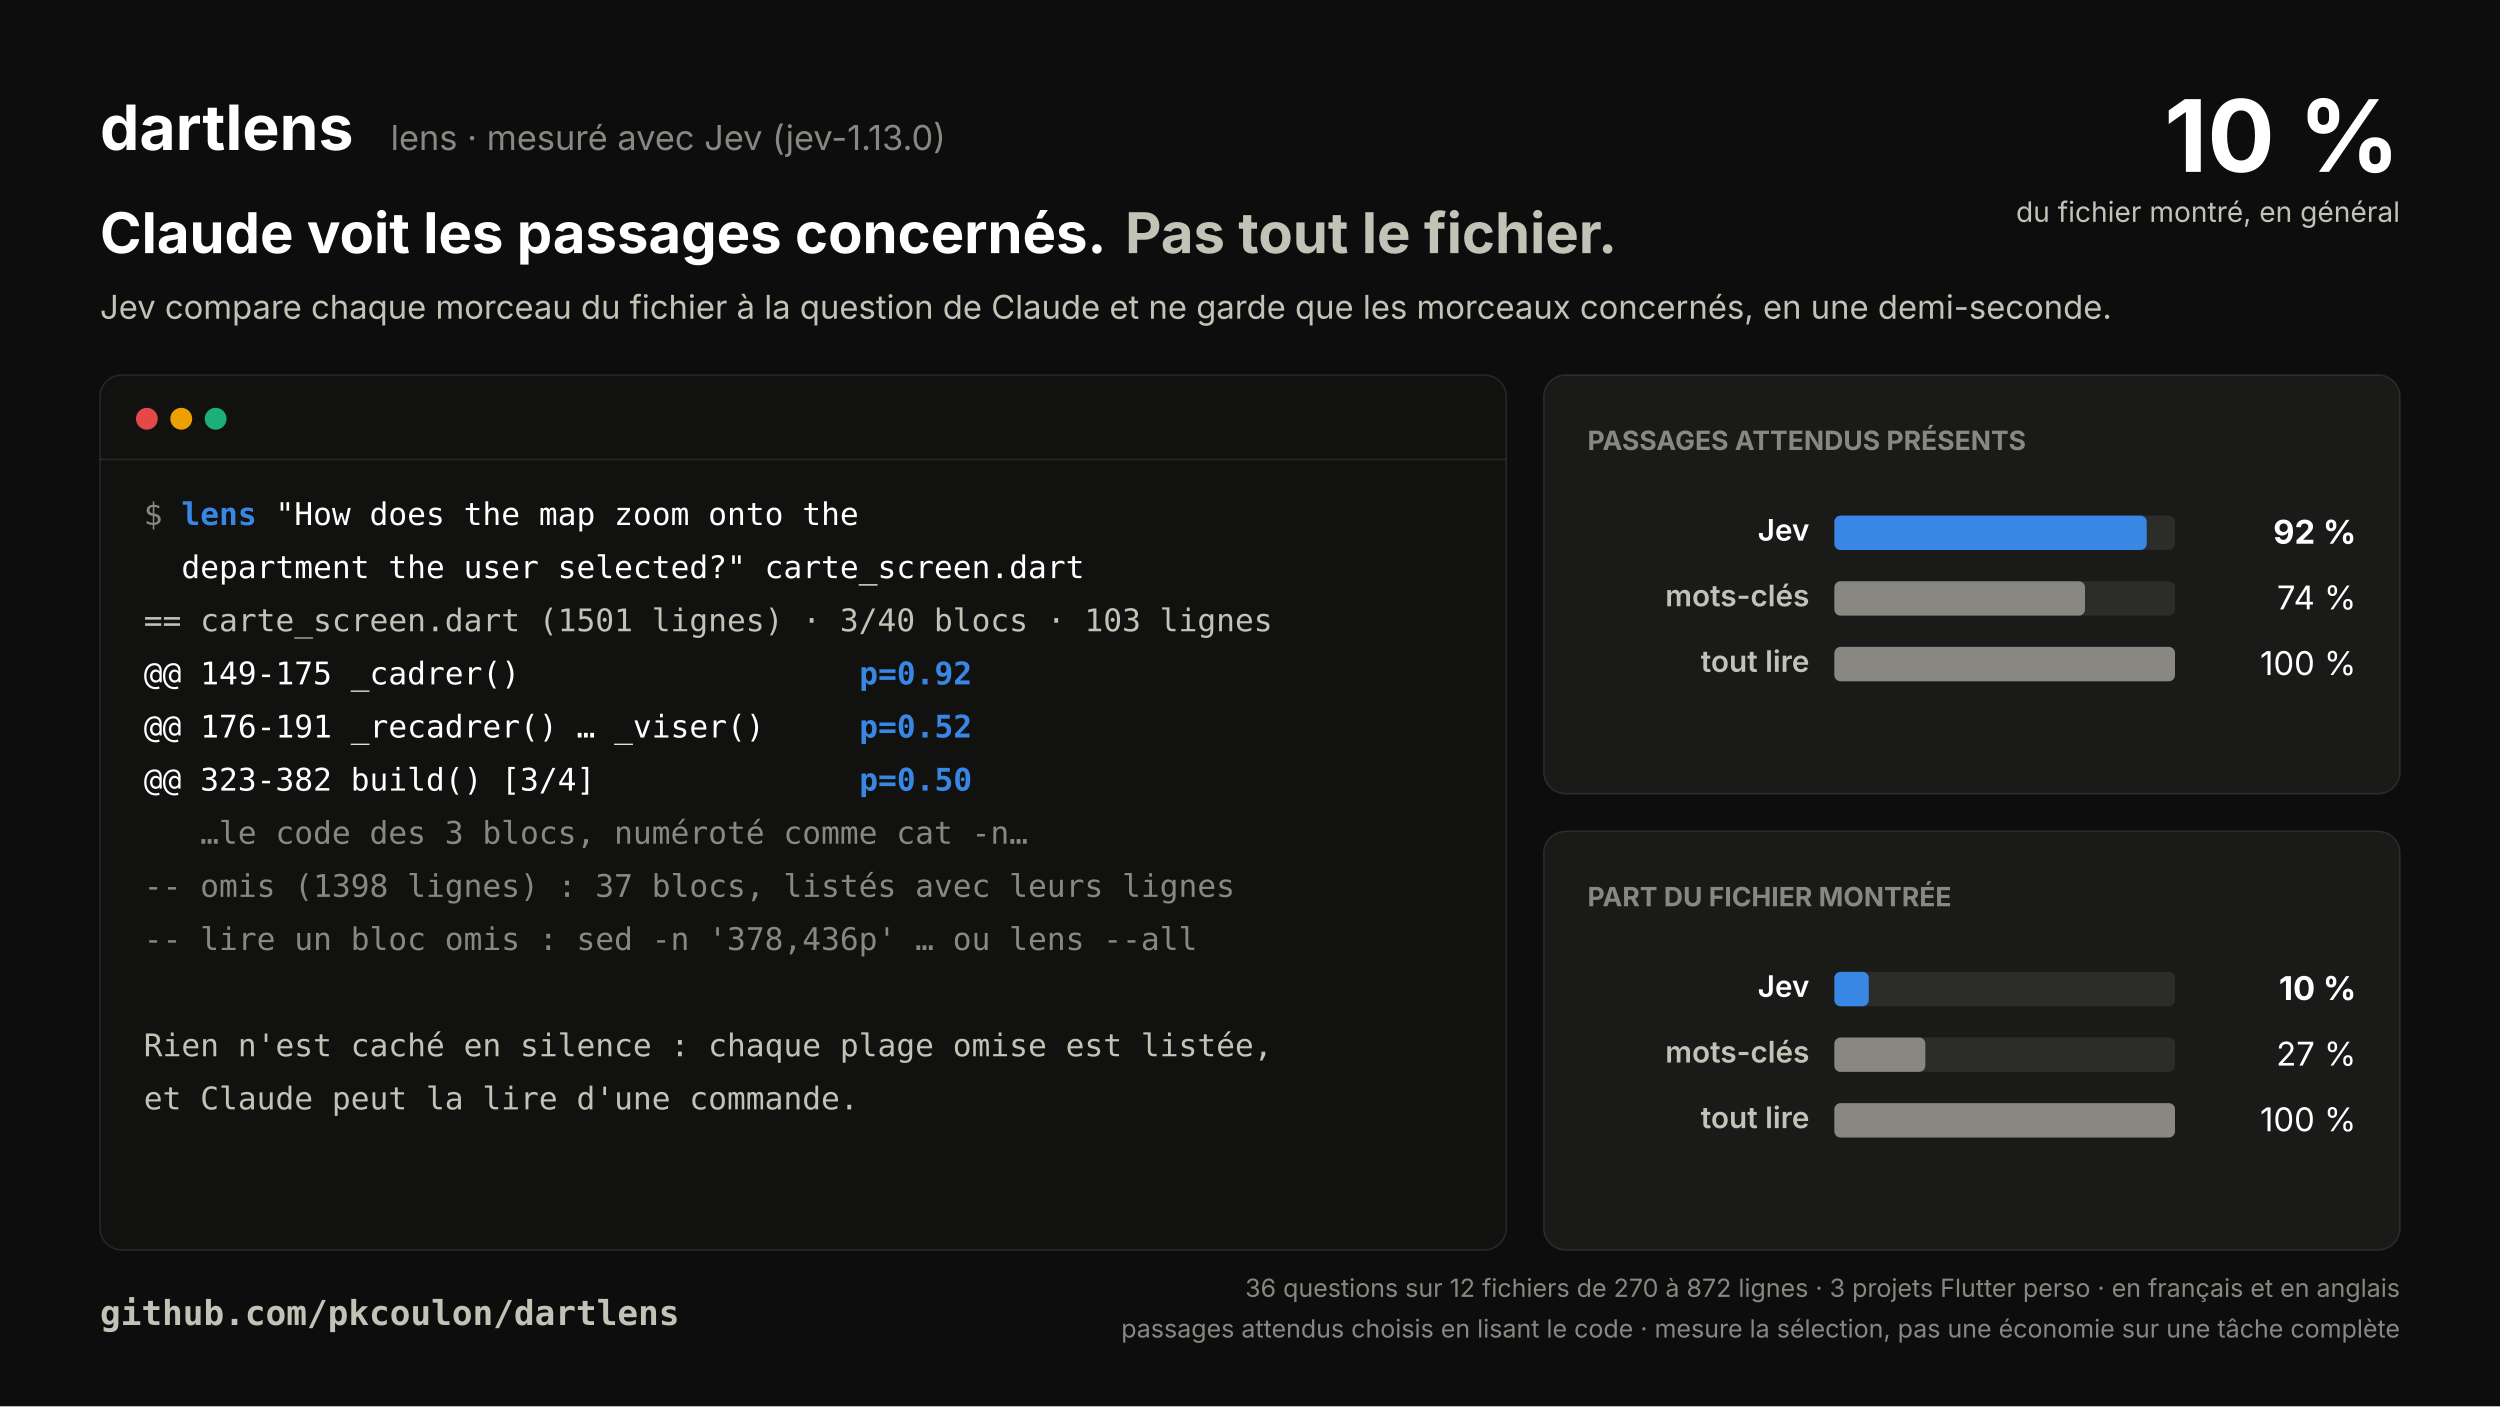
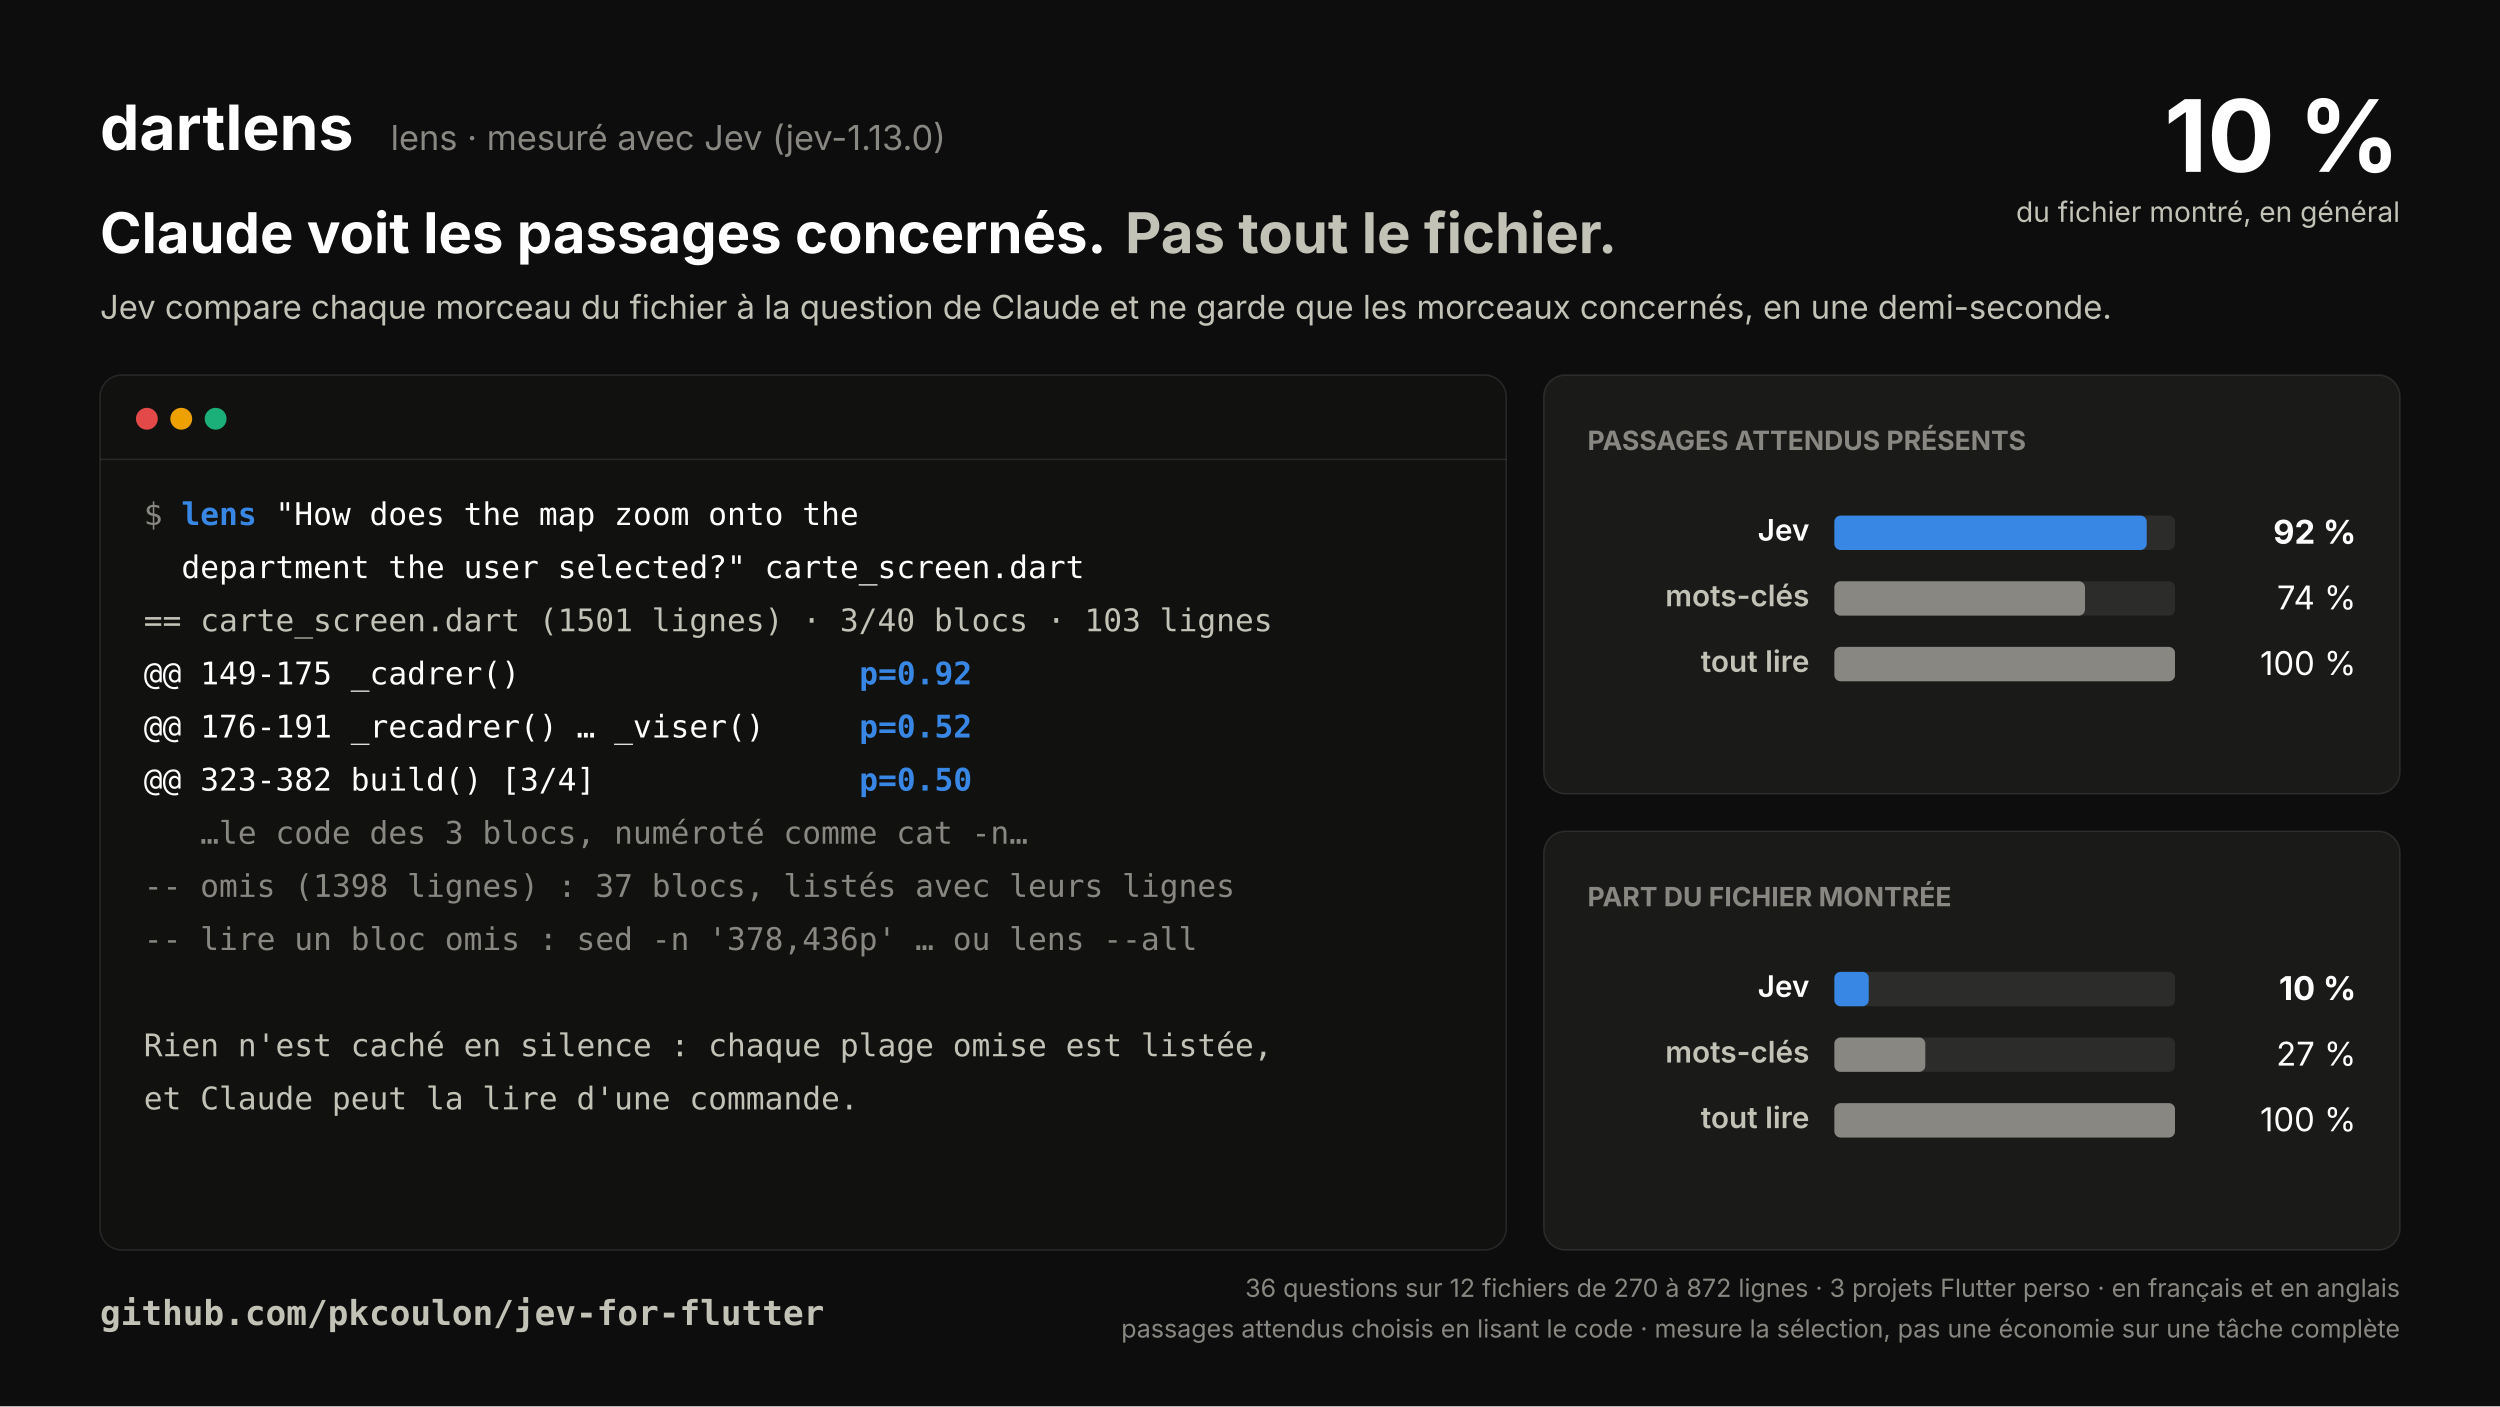
<svg xmlns="http://www.w3.org/2000/svg" width="1600" height="900" viewBox="0 0 1600 900">
  <rect width="100%" height="100%" fill="#0d0d0d" />
  <text x="64.0" y="96.0" fill="#ffffff" font-size="40" font-weight="700" text-anchor="start" font-family="system-ui, -apple-system, &quot;Segoe UI&quot;, sans-serif">dartlens</text>
  <text x="250.0" y="96.0" fill="#898781" font-size="22" font-weight="400" text-anchor="start" font-family="system-ui, -apple-system, &quot;Segoe UI&quot;, sans-serif">lens · mesuré avec Jev (jev-1.13.0)</text>
  <text x="64" y="162" font-size="36" font-weight="700" font-family="system-ui, -apple-system, &quot;Segoe UI&quot;, sans-serif" fill="#ffffff">Claude voit les passages concernés.<tspan dx="12" fill="#c3c2b7">Pas tout le fichier.</tspan>
  </text>
  <text x="64.0" y="204.0" fill="#c3c2b7" font-size="21" font-weight="400" text-anchor="start" font-family="system-ui, -apple-system, &quot;Segoe UI&quot;, sans-serif">Jev compare chaque morceau du fichier à la question de Claude et ne garde que les morceaux concernés, en une demi-seconde.</text>
  <text x="1536.0" y="110.0" fill="#ffffff" font-size="64" font-weight="700" text-anchor="end" font-family="system-ui, -apple-system, &quot;Segoe UI&quot;, sans-serif">10 %</text>
  <text x="1536.0" y="142.0" fill="#c3c2b7" font-size="18" font-weight="400" text-anchor="end" font-family="system-ui, -apple-system, &quot;Segoe UI&quot;, sans-serif">du fichier montré, en général</text>
  <rect x="64" y="240" width="900" height="560" rx="14" fill="#111110" stroke="rgba(255,255,255,0.10)" stroke-width="1" />
  <circle cx="94" cy="268" r="7" fill="#e34948" />
  <circle cx="116" cy="268" r="7" fill="#eda100" />
  <circle cx="138" cy="268" r="7" fill="#1baf7a" />
  <line x1="64" x2="964" y1="294" y2="294" stroke="rgba(255,255,255,0.10)" />
  <text x="92.0" y="336.0" fill="#898781" font-size="20" font-weight="400" text-anchor="start" font-family="&quot;SF Mono&quot;, Menlo, Consolas, monospace" xml:space="preserve" style="white-space:pre">$ </text>
  <text x="116.1" y="336.0" fill="#3987e5" font-size="20" font-weight="600" text-anchor="start" font-family="&quot;SF Mono&quot;, Menlo, Consolas, monospace" xml:space="preserve" style="white-space:pre">lens </text>
  <text x="176.3" y="336.0" fill="#ffffff" font-size="20" font-weight="400" text-anchor="start" font-family="&quot;SF Mono&quot;, Menlo, Consolas, monospace" xml:space="preserve" style="white-space:pre">"How does the map zoom onto the</text>
  <text x="92.0" y="370.0" fill="#ffffff" font-size="20" font-weight="400" text-anchor="start" font-family="&quot;SF Mono&quot;, Menlo, Consolas, monospace" xml:space="preserve" style="white-space:pre">  department the user selected?" carte_screen.dart</text>
  <text x="92.0" y="404.0" fill="#c3c2b7" font-size="20" font-weight="400" text-anchor="start" font-family="&quot;SF Mono&quot;, Menlo, Consolas, monospace" xml:space="preserve" style="white-space:pre">== carte_screen.dart (1501 lignes) · 3/40 blocs · 103 lignes</text>
  <text x="92.0" y="438.0" fill="#ffffff" font-size="20" font-weight="400" text-anchor="start" font-family="&quot;SF Mono&quot;, Menlo, Consolas, monospace" xml:space="preserve" style="white-space:pre">@@ 149-175 _cadrer()                  </text>
  <text x="549.9" y="438.0" fill="#3987e5" font-size="20" font-weight="600" text-anchor="start" font-family="&quot;SF Mono&quot;, Menlo, Consolas, monospace" xml:space="preserve" style="white-space:pre">p=0.92</text>
  <text x="92.0" y="472.0" fill="#ffffff" font-size="20" font-weight="400" text-anchor="start" font-family="&quot;SF Mono&quot;, Menlo, Consolas, monospace" xml:space="preserve" style="white-space:pre">@@ 176-191 _recadrer() … _viser()     </text>
  <text x="549.9" y="472.0" fill="#3987e5" font-size="20" font-weight="600" text-anchor="start" font-family="&quot;SF Mono&quot;, Menlo, Consolas, monospace" xml:space="preserve" style="white-space:pre">p=0.52</text>
  <text x="92.0" y="506.0" fill="#ffffff" font-size="20" font-weight="400" text-anchor="start" font-family="&quot;SF Mono&quot;, Menlo, Consolas, monospace" xml:space="preserve" style="white-space:pre">@@ 323-382 build() [3/4]              </text>
  <text x="549.9" y="506.0" fill="#3987e5" font-size="20" font-weight="600" text-anchor="start" font-family="&quot;SF Mono&quot;, Menlo, Consolas, monospace" xml:space="preserve" style="white-space:pre">p=0.50</text>
  <text x="92.0" y="540.0" fill="#898781" font-size="20" font-weight="400" text-anchor="start" font-family="&quot;SF Mono&quot;, Menlo, Consolas, monospace" xml:space="preserve" style="white-space:pre">   …le code des 3 blocs, numéroté comme cat -n…</text>
  <text x="92.0" y="574.0" fill="#898781" font-size="20" font-weight="400" text-anchor="start" font-family="&quot;SF Mono&quot;, Menlo, Consolas, monospace" xml:space="preserve" style="white-space:pre">-- omis (1398 lignes) : 37 blocs, listés avec leurs lignes</text>
  <text x="92.0" y="608.0" fill="#898781" font-size="20" font-weight="400" text-anchor="start" font-family="&quot;SF Mono&quot;, Menlo, Consolas, monospace" xml:space="preserve" style="white-space:pre">-- lire un bloc omis : sed -n '378,436p' … ou lens --all</text>
  <text x="92.0" y="642.0" fill="#898781" font-size="20" font-weight="400" text-anchor="start" font-family="&quot;SF Mono&quot;, Menlo, Consolas, monospace" xml:space="preserve" style="white-space:pre" />
  <text x="92.0" y="676.0" fill="#c3c2b7" font-size="20" font-weight="400" text-anchor="start" font-family="&quot;SF Mono&quot;, Menlo, Consolas, monospace" xml:space="preserve" style="white-space:pre">Rien n'est caché en silence : chaque plage omise est listée,</text>
  <text x="92.0" y="710.0" fill="#c3c2b7" font-size="20" font-weight="400" text-anchor="start" font-family="&quot;SF Mono&quot;, Menlo, Consolas, monospace" xml:space="preserve" style="white-space:pre">et Claude peut la lire d'une commande.</text>
  <rect x="988" y="240" width="548" height="268" rx="14" fill="#1a1a19" stroke="rgba(255,255,255,0.10)" stroke-width="1" />
  <text x="1016.0" y="288.0" fill="#898781" font-size="17" font-weight="700" text-anchor="start" font-family="system-ui, -apple-system, &quot;Segoe UI&quot;, sans-serif">PASSAGES ATTENDUS PRÉSENTS</text>
  <text x="1158.0" y="346.0" fill="#ffffff" font-size="19" font-weight="600" text-anchor="end" font-family="system-ui, -apple-system, &quot;Segoe UI&quot;, sans-serif">Jev</text>
  <rect x="1174" y="330" width="218" height="22" rx="4" fill="#2c2c2a" />
  <rect x="1174" y="330" width="199.9" height="22" rx="4" fill="#3987e5" />
  <text x="1508.0" y="348.0" fill="#ffffff" font-size="21" font-weight="700" text-anchor="end" font-family="system-ui, -apple-system, &quot;Segoe UI&quot;, sans-serif">92 %</text>
  <text x="1158.0" y="388.0" fill="#c3c2b7" font-size="19" font-weight="600" text-anchor="end" font-family="system-ui, -apple-system, &quot;Segoe UI&quot;, sans-serif">mots-clés</text>
  <rect x="1174" y="372" width="218" height="22" rx="4" fill="#2c2c2a" />
  <rect x="1174" y="372" width="160.4" height="22" rx="4" fill="#898781" />
  <text x="1508.0" y="390.0" fill="#ffffff" font-size="21" font-weight="400" text-anchor="end" font-family="system-ui, -apple-system, &quot;Segoe UI&quot;, sans-serif">74 %</text>
  <text x="1158.0" y="430.0" fill="#c3c2b7" font-size="19" font-weight="600" text-anchor="end" font-family="system-ui, -apple-system, &quot;Segoe UI&quot;, sans-serif">tout lire</text>
  <rect x="1174" y="414" width="218" height="22" rx="4" fill="#2c2c2a" />
  <rect x="1174" y="414" width="218.0" height="22" rx="4" fill="#898781" />
  <text x="1508.0" y="432.0" fill="#ffffff" font-size="21" font-weight="400" text-anchor="end" font-family="system-ui, -apple-system, &quot;Segoe UI&quot;, sans-serif">100 %</text>
  <rect x="988" y="532" width="548" height="268" rx="14" fill="#1a1a19" stroke="rgba(255,255,255,0.10)" stroke-width="1" />
  <text x="1016.0" y="580.0" fill="#898781" font-size="17" font-weight="700" text-anchor="start" font-family="system-ui, -apple-system, &quot;Segoe UI&quot;, sans-serif">PART DU FICHIER MONTRÉE</text>
  <text x="1158.0" y="638.0" fill="#ffffff" font-size="19" font-weight="600" text-anchor="end" font-family="system-ui, -apple-system, &quot;Segoe UI&quot;, sans-serif">Jev</text>
  <rect x="1174" y="622" width="218" height="22" rx="4" fill="#2c2c2a" />
  <rect x="1174" y="622" width="22.0" height="22" rx="4" fill="#3987e5" />
  <text x="1508.0" y="640.0" fill="#ffffff" font-size="21" font-weight="700" text-anchor="end" font-family="system-ui, -apple-system, &quot;Segoe UI&quot;, sans-serif">10 %</text>
  <text x="1158.0" y="680.0" fill="#c3c2b7" font-size="19" font-weight="600" text-anchor="end" font-family="system-ui, -apple-system, &quot;Segoe UI&quot;, sans-serif">mots-clés</text>
  <rect x="1174" y="664" width="218" height="22" rx="4" fill="#2c2c2a" />
  <rect x="1174" y="664" width="58.2" height="22" rx="4" fill="#898781" />
  <text x="1508.0" y="682.0" fill="#ffffff" font-size="21" font-weight="400" text-anchor="end" font-family="system-ui, -apple-system, &quot;Segoe UI&quot;, sans-serif">27 %</text>
  <text x="1158.0" y="722.0" fill="#c3c2b7" font-size="19" font-weight="600" text-anchor="end" font-family="system-ui, -apple-system, &quot;Segoe UI&quot;, sans-serif">tout lire</text>
  <rect x="1174" y="706" width="218" height="22" rx="4" fill="#2c2c2a" />
  <rect x="1174" y="706" width="218.0" height="22" rx="4" fill="#898781" />
  <text x="1508.0" y="724.0" fill="#ffffff" font-size="21" font-weight="400" text-anchor="end" font-family="system-ui, -apple-system, &quot;Segoe UI&quot;, sans-serif">100 %</text>
-   <text x="64.0" y="848.0" fill="#c3c2b7" font-size="22" font-weight="600" text-anchor="start" font-family="&quot;SF Mono&quot;, Menlo, Consolas, monospace">github.com/pkcoulon/dartlens</text>
+   <text x="64.0" y="848.0" fill="#c3c2b7" font-size="22" font-weight="600" text-anchor="start" font-family="&quot;SF Mono&quot;, Menlo, Consolas, monospace">github.com/pkcoulon/jev-for-flutter</text>
  <text x="1536.0" y="830.0" fill="#898781" font-size="16" font-weight="400" text-anchor="end" font-family="system-ui, -apple-system, &quot;Segoe UI&quot;, sans-serif">36 questions sur 12 fichiers de 270 à 872 lignes · 3 projets Flutter perso · en français et en anglais</text>
  <text x="1536.0" y="856.0" fill="#898781" font-size="16" font-weight="400" text-anchor="end" font-family="system-ui, -apple-system, &quot;Segoe UI&quot;, sans-serif">passages attendus choisis en lisant le code · mesure la sélection, pas une économie sur une tâche complète</text>
</svg>
